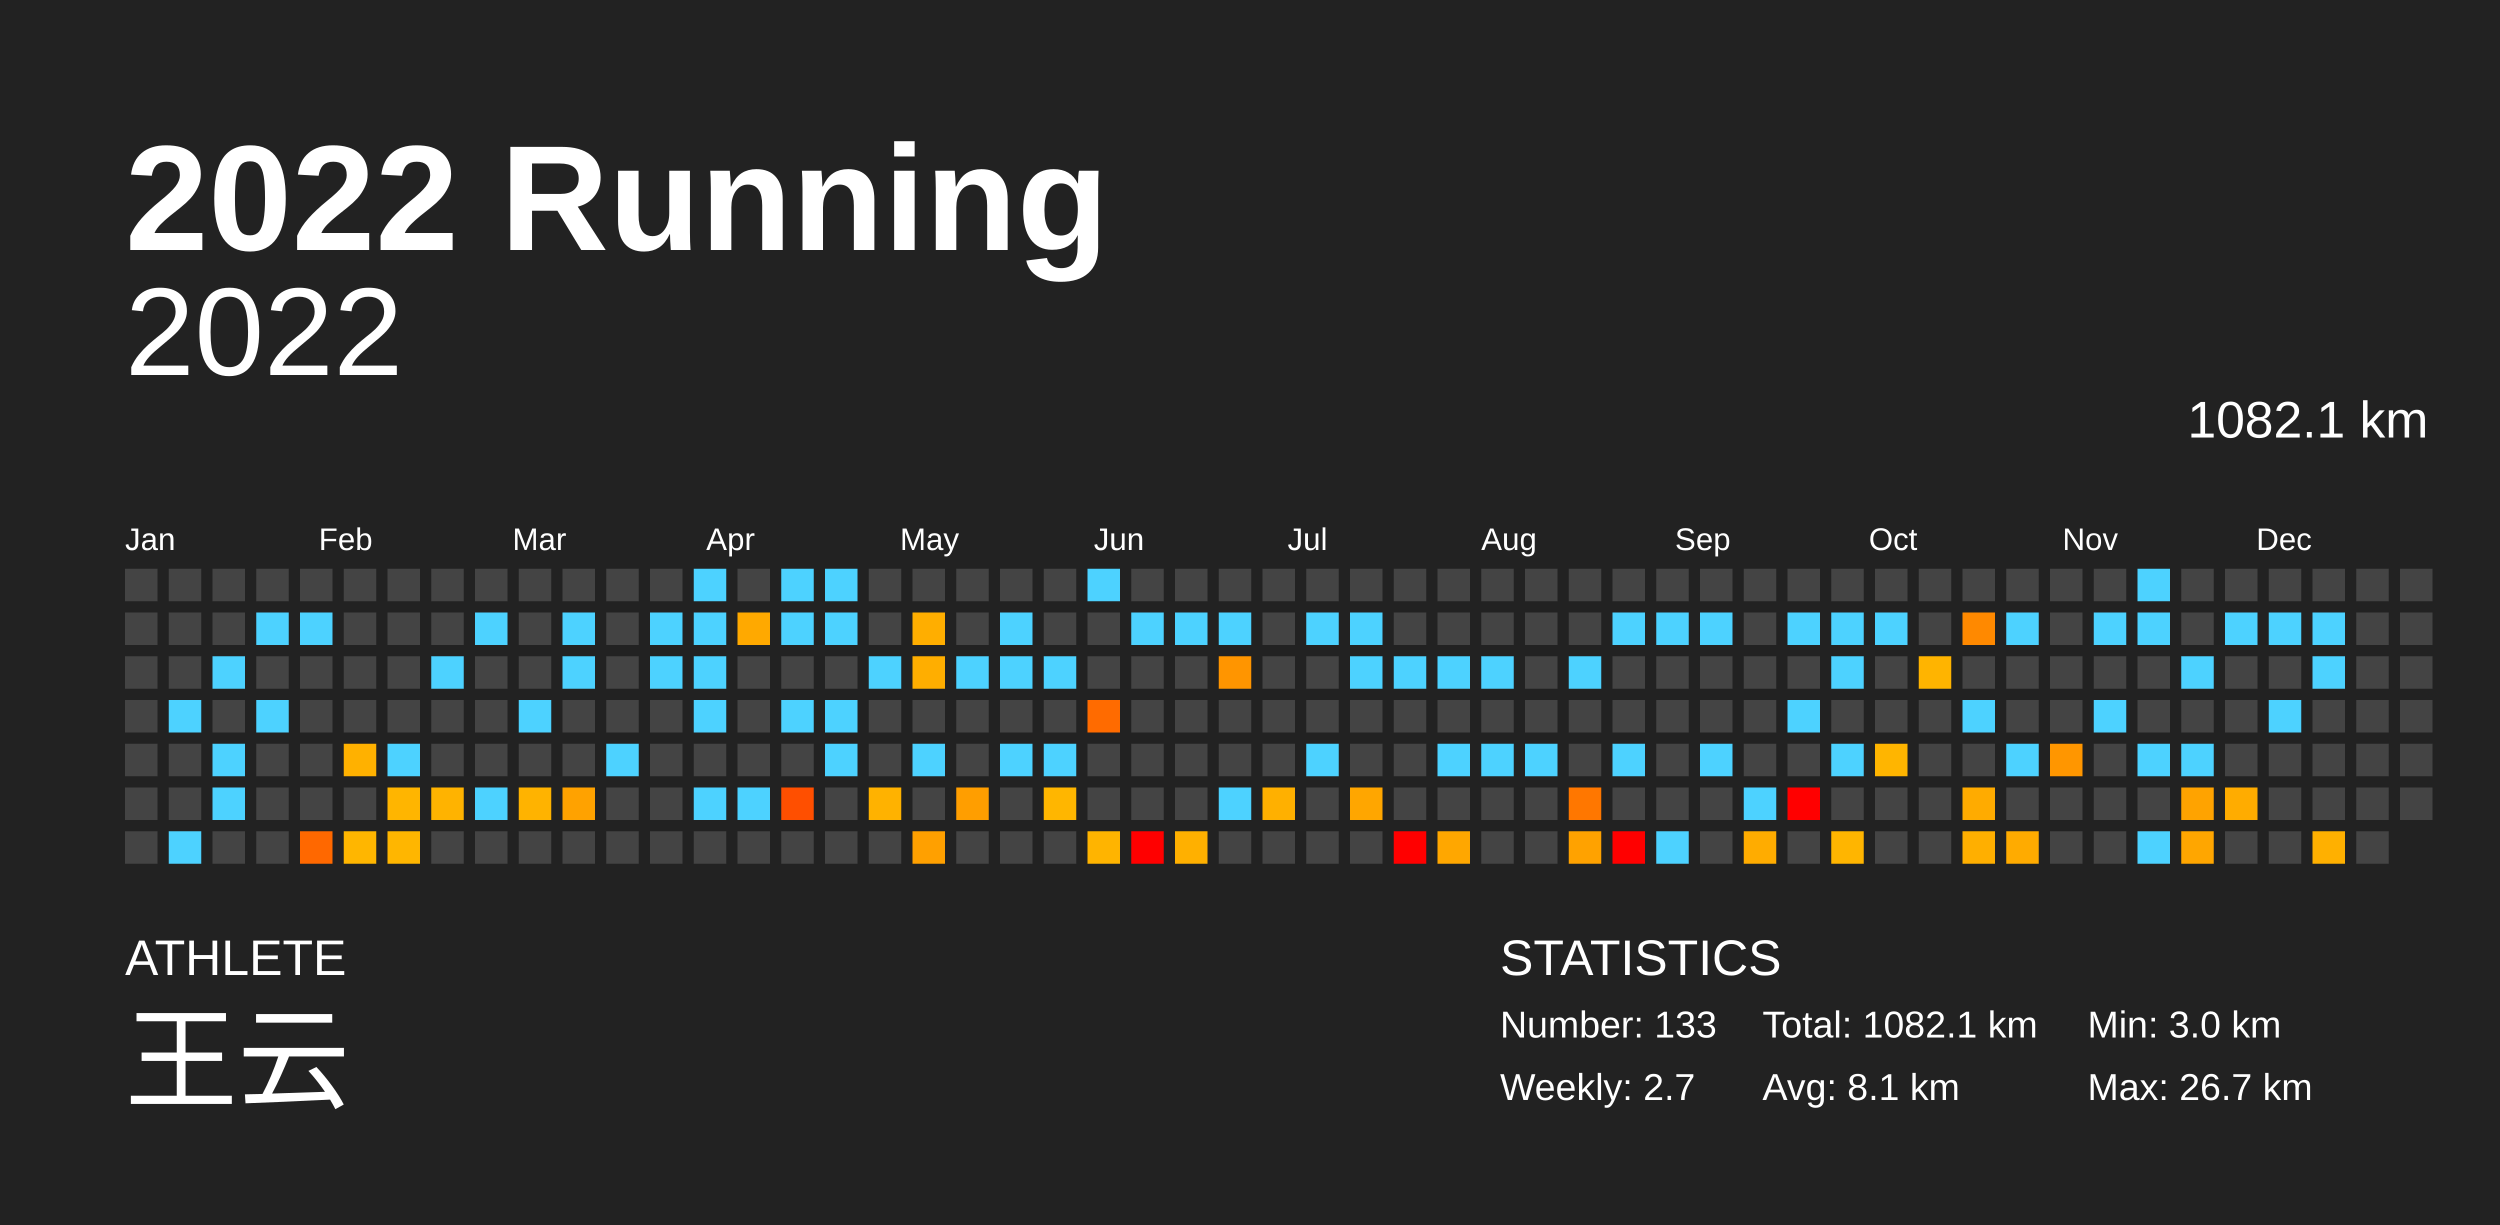
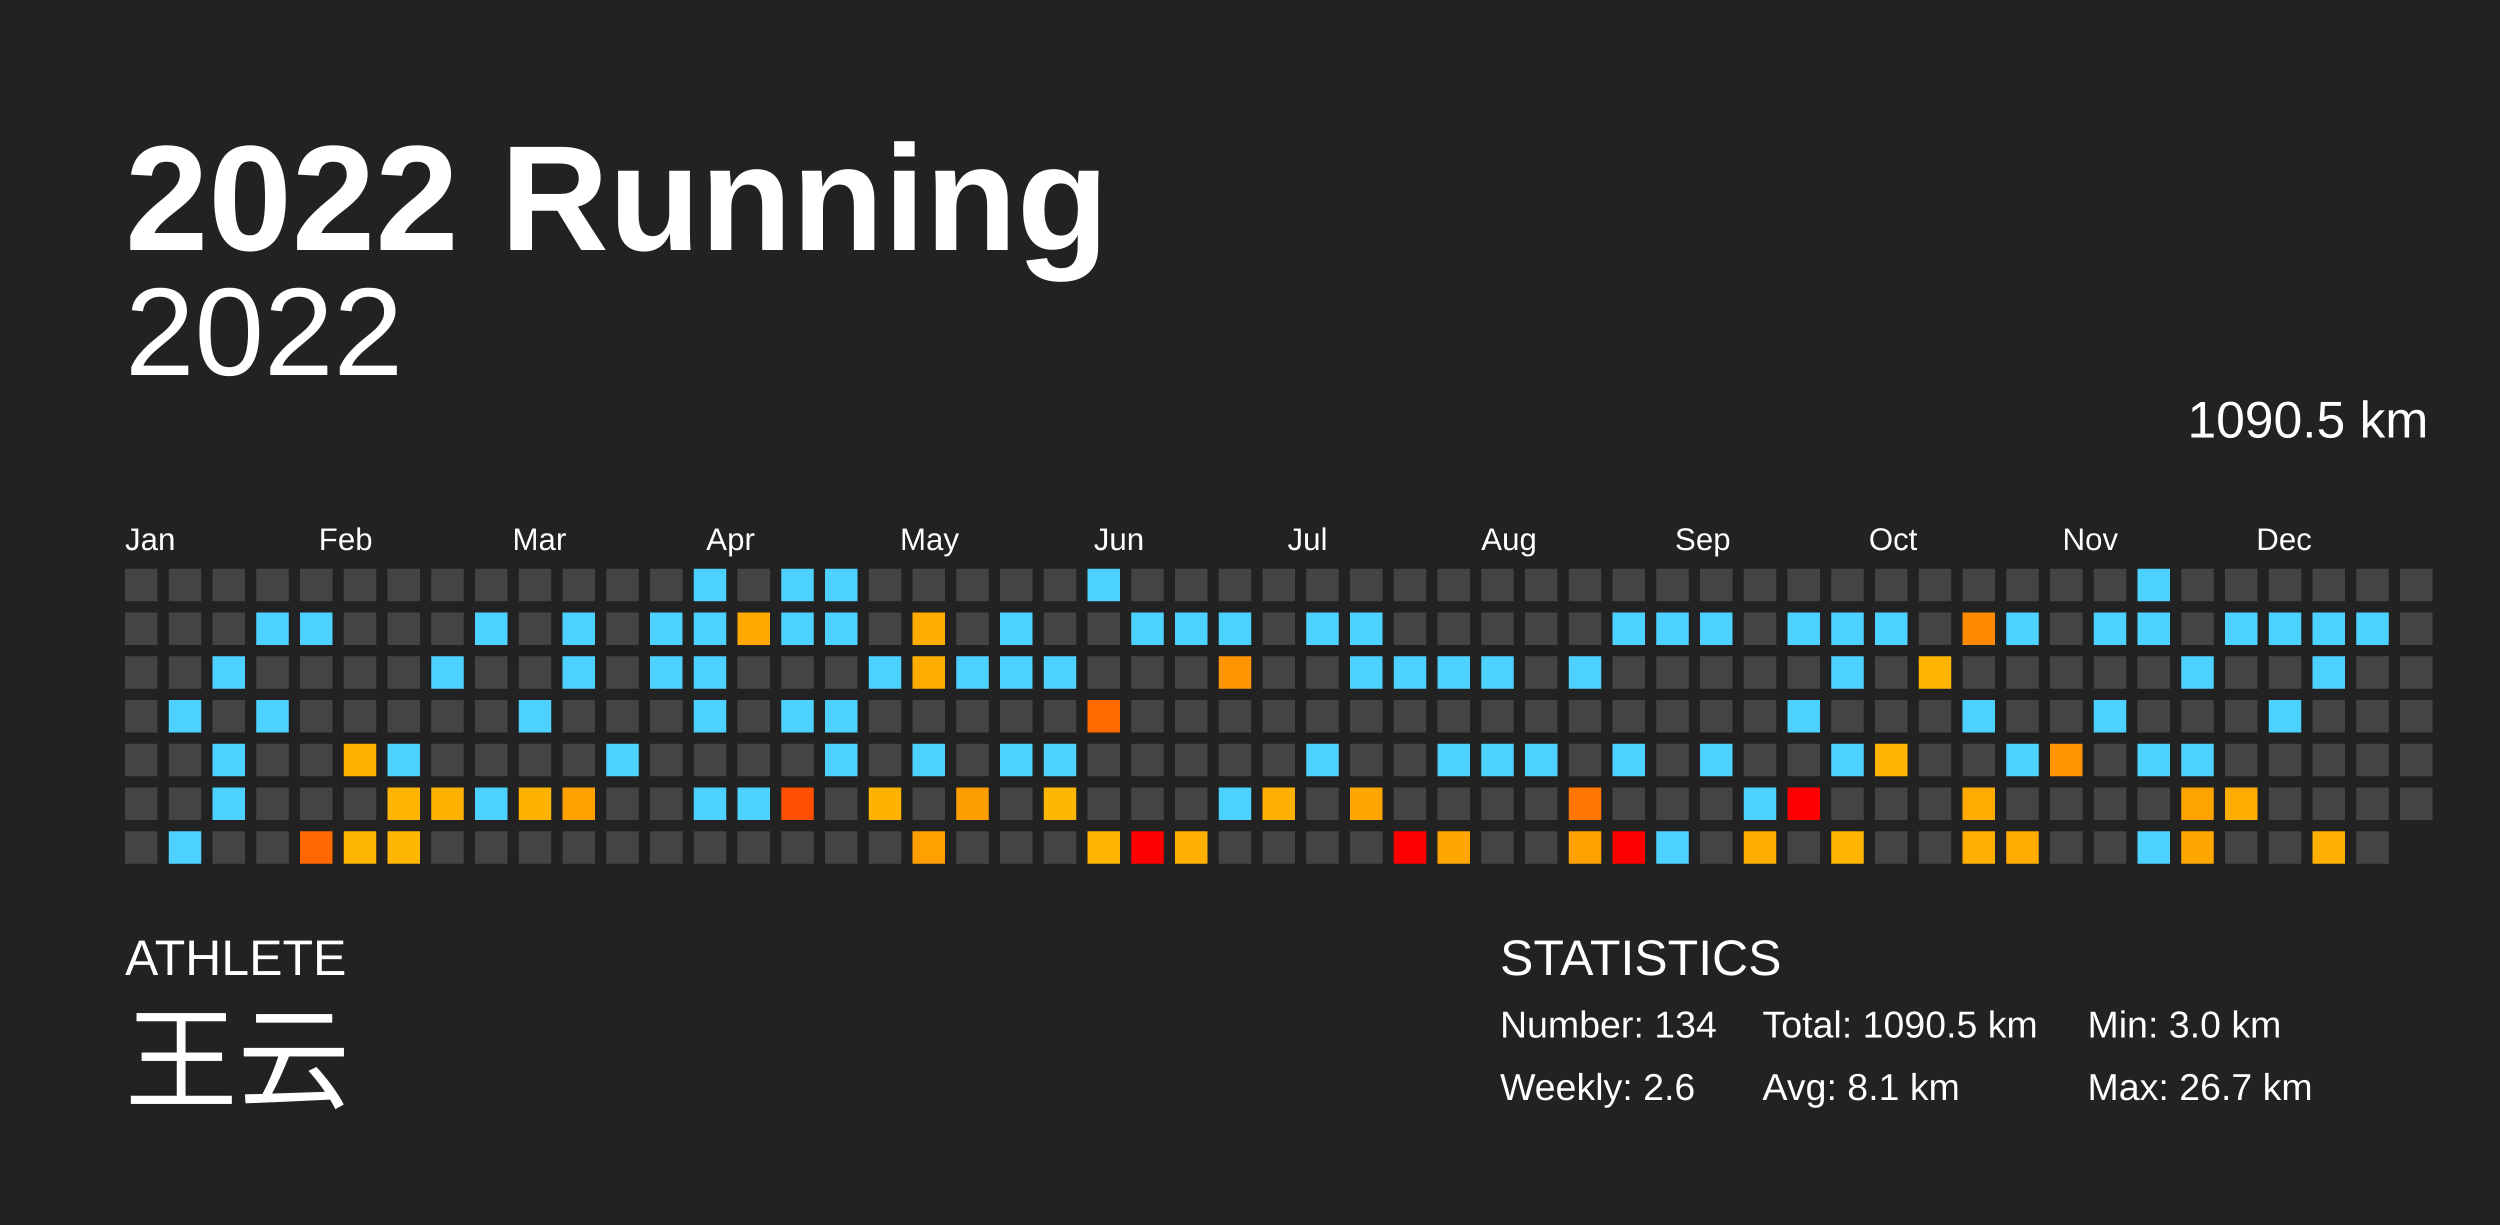
<svg xmlns="http://www.w3.org/2000/svg" baseProfile="full" height="98mm" version="1.1" viewBox="0,0,200,98" width="200mm">
  <defs />
  <rect fill="#222222" height="98" width="200" x="0" y="0" />
  <text fill="#FFFFFF" style="font-size:12px; font-family:Arial; font-weight:bold;" x="10" y="20">2022 Running</text>
  <text fill="#FFFFFF" style="font-size:4px; font-family:Arial" x="10" y="78">ATHLETE</text>
  <text fill="#FFFFFF" style="font-size:9px; font-family:Arial" x="10" y="88">王云</text>
  <text fill="#FFFFFF" style="font-size:4px; font-family:Arial" x="120" y="78">STATISTICS</text>
-   <text fill="#FFFFFF" style="font-size:3px; font-family:Arial" x="120" y="83">Number: 133</text>
-   <text fill="#FFFFFF" style="font-size:3px; font-family:Arial" x="120" y="88">Weekly: 2.7</text>
-   <text fill="#FFFFFF" style="font-size:3px; font-family:Arial" x="141" y="83">Total: 1082.1 km</text>
+   <text fill="#FFFFFF" style="font-size:3px; font-family:Arial" x="120" y="83">Number: 134</text>
+   <text fill="#FFFFFF" style="font-size:3px; font-family:Arial" x="120" y="88">Weekly: 2.6</text>
+   <text fill="#FFFFFF" style="font-size:3px; font-family:Arial" x="141" y="83">Total: 1090.5 km</text>
  <text fill="#FFFFFF" style="font-size:3px; font-family:Arial" x="141" y="88">Avg: 8.1 km</text>
  <text fill="#FFFFFF" style="font-size:3px; font-family:Arial" x="167" y="83">Min: 3.0 km</text>
  <text fill="#FFFFFF" style="font-size:3px; font-family:Arial" x="167" y="88">Max: 26.7 km</text>
  <text alignment-baseline="hanging" fill="#FFFFFF" style="font-size:10.0px; font-family:Arial;" x="10" y="30">2022</text>
-   <text alignment-baseline="hanging" fill="#FFFFFF" style="font-size:4.125px; font-family:Arial;" x="175" y="35">1082.1 km</text>
+   <text alignment-baseline="hanging" fill="#FFFFFF" style="font-size:4.125px; font-family:Arial;" x="175" y="35">1090.5 km</text>
  <text fill="#FFFFFF" style="font-size:2.5px; font-family:Arial" x="10.0" y="44">Jan</text>
  <text fill="#FFFFFF" style="font-size:2.5px; font-family:Arial" x="25.5" y="44">Feb</text>
  <text fill="#FFFFFF" style="font-size:2.5px; font-family:Arial" x="41.0" y="44">Mar</text>
  <text fill="#FFFFFF" style="font-size:2.5px; font-family:Arial" x="56.5" y="44">Apr</text>
  <text fill="#FFFFFF" style="font-size:2.5px; font-family:Arial" x="72.0" y="44">May</text>
  <text fill="#FFFFFF" style="font-size:2.5px; font-family:Arial" x="87.5" y="44">Jun</text>
  <text fill="#FFFFFF" style="font-size:2.5px; font-family:Arial" x="103.0" y="44">Jul</text>
  <text fill="#FFFFFF" style="font-size:2.5px; font-family:Arial" x="118.5" y="44">Aug</text>
  <text fill="#FFFFFF" style="font-size:2.5px; font-family:Arial" x="134.0" y="44">Sep</text>
  <text fill="#FFFFFF" style="font-size:2.5px; font-family:Arial" x="149.5" y="44">Oct</text>
  <text fill="#FFFFFF" style="font-size:2.5px; font-family:Arial" x="165.0" y="44">Nov</text>
  <text fill="#FFFFFF" style="font-size:2.5px; font-family:Arial" x="180.5" y="44">Dec</text>
  <rect fill="#444444" height="2.6" width="2.6" x="10.0" y="45.5" />
  <rect fill="#444444" height="2.6" width="2.6" x="10.0" y="49.0" />
  <rect fill="#444444" height="2.6" width="2.6" x="10.0" y="52.5" />
  <rect fill="#444444" height="2.6" width="2.6" x="10.0" y="56.0" />
  <rect fill="#444444" height="2.6" width="2.6" x="10.0" y="59.5" />
  <rect fill="#444444" height="2.6" width="2.6" x="10.0" y="63.0" />
  <rect fill="#444444" height="2.6" width="2.6" x="10.0" y="66.5" />
  <rect fill="#444444" height="2.6" width="2.6" x="13.5" y="45.5" />
  <rect fill="#444444" height="2.6" width="2.6" x="13.5" y="49.0" />
  <rect fill="#444444" height="2.6" width="2.6" x="13.5" y="52.5" />
  <rect fill="#4dd2ff" height="2.6" width="2.6" x="13.5" y="56.0" />
  <rect fill="#444444" height="2.6" width="2.6" x="13.5" y="59.5" />
  <rect fill="#444444" height="2.6" width="2.6" x="13.5" y="63.0" />
  <rect fill="#4dd2ff" height="2.6" width="2.6" x="13.5" y="66.5" />
  <rect fill="#444444" height="2.6" width="2.6" x="17.0" y="45.5" />
  <rect fill="#444444" height="2.6" width="2.6" x="17.0" y="49.0" />
  <rect fill="#4dd2ff" height="2.6" width="2.6" x="17.0" y="52.5" />
  <rect fill="#444444" height="2.6" width="2.6" x="17.0" y="56.0" />
  <rect fill="#4dd2ff" height="2.6" width="2.6" x="17.0" y="59.5" />
  <rect fill="#4dd2ff" height="2.6" width="2.6" x="17.0" y="63.0" />
  <rect fill="#444444" height="2.6" width="2.6" x="17.0" y="66.5" />
  <rect fill="#444444" height="2.6" width="2.6" x="20.5" y="45.5" />
  <rect fill="#4dd2ff" height="2.6" width="2.6" x="20.5" y="49.0" />
  <rect fill="#444444" height="2.6" width="2.6" x="20.5" y="52.5" />
  <rect fill="#4dd2ff" height="2.6" width="2.6" x="20.5" y="56.0" />
  <rect fill="#444444" height="2.6" width="2.6" x="20.5" y="59.5" />
  <rect fill="#444444" height="2.6" width="2.6" x="20.5" y="63.0" />
  <rect fill="#444444" height="2.6" width="2.6" x="20.5" y="66.5" />
  <rect fill="#444444" height="2.6" width="2.6" x="24.0" y="45.5" />
  <rect fill="#4dd2ff" height="2.6" width="2.6" x="24.0" y="49.0" />
  <rect fill="#444444" height="2.6" width="2.6" x="24.0" y="52.5" />
  <rect fill="#444444" height="2.6" width="2.6" x="24.0" y="56.0" />
  <rect fill="#444444" height="2.6" width="2.6" x="24.0" y="59.5" />
  <rect fill="#444444" height="2.6" width="2.6" x="24.0" y="63.0" />
  <rect fill="#ff6800" height="2.6" width="2.6" x="24.0" y="66.5" />
  <rect fill="#444444" height="2.6" width="2.6" x="27.5" y="45.5" />
  <rect fill="#444444" height="2.6" width="2.6" x="27.5" y="49.0" />
  <rect fill="#444444" height="2.6" width="2.6" x="27.5" y="52.5" />
  <rect fill="#444444" height="2.6" width="2.6" x="27.5" y="56.0" />
  <rect fill="#ffb100" height="2.6" width="2.6" x="27.5" y="59.5" />
  <rect fill="#444444" height="2.6" width="2.6" x="27.5" y="63.0" />
  <rect fill="#ffb600" height="2.6" width="2.6" x="27.5" y="66.5" />
  <rect fill="#444444" height="2.6" width="2.6" x="31.0" y="45.5" />
  <rect fill="#444444" height="2.6" width="2.6" x="31.0" y="49.0" />
  <rect fill="#444444" height="2.6" width="2.6" x="31.0" y="52.5" />
  <rect fill="#444444" height="2.6" width="2.6" x="31.0" y="56.0" />
  <rect fill="#4dd2ff" height="2.6" width="2.6" x="31.0" y="59.5" />
  <rect fill="#ffb500" height="2.6" width="2.6" x="31.0" y="63.0" />
  <rect fill="#ffb600" height="2.6" width="2.6" x="31.0" y="66.5" />
  <rect fill="#444444" height="2.6" width="2.6" x="34.5" y="45.5" />
  <rect fill="#444444" height="2.6" width="2.6" x="34.5" y="49.0" />
  <rect fill="#4dd2ff" height="2.6" width="2.6" x="34.5" y="52.5" />
  <rect fill="#444444" height="2.6" width="2.6" x="34.5" y="56.0" />
  <rect fill="#444444" height="2.6" width="2.6" x="34.5" y="59.5" />
  <rect fill="#ffb300" height="2.6" width="2.6" x="34.5" y="63.0" />
  <rect fill="#444444" height="2.6" width="2.6" x="34.5" y="66.5" />
  <rect fill="#444444" height="2.6" width="2.6" x="38.0" y="45.5" />
  <rect fill="#4dd2ff" height="2.6" width="2.6" x="38.0" y="49.0" />
  <rect fill="#444444" height="2.6" width="2.6" x="38.0" y="52.5" />
  <rect fill="#444444" height="2.6" width="2.6" x="38.0" y="56.0" />
  <rect fill="#444444" height="2.6" width="2.6" x="38.0" y="59.5" />
  <rect fill="#4dd2ff" height="2.6" width="2.6" x="38.0" y="63.0" />
  <rect fill="#444444" height="2.6" width="2.6" x="38.0" y="66.5" />
  <rect fill="#444444" height="2.6" width="2.6" x="41.5" y="45.5" />
  <rect fill="#444444" height="2.6" width="2.6" x="41.5" y="49.0" />
  <rect fill="#444444" height="2.6" width="2.6" x="41.5" y="52.5" />
  <rect fill="#4dd2ff" height="2.6" width="2.6" x="41.5" y="56.0" />
  <rect fill="#444444" height="2.6" width="2.6" x="41.5" y="59.5" />
  <rect fill="#ffb300" height="2.6" width="2.6" x="41.5" y="63.0" />
  <rect fill="#444444" height="2.6" width="2.6" x="41.5" y="66.5" />
  <rect fill="#444444" height="2.6" width="2.6" x="45.0" y="45.5" />
  <rect fill="#4dd2ff" height="2.6" width="2.6" x="45.0" y="49.0" />
  <rect fill="#4dd2ff" height="2.6" width="2.6" x="45.0" y="52.5" />
  <rect fill="#444444" height="2.6" width="2.6" x="45.0" y="56.0" />
  <rect fill="#444444" height="2.6" width="2.6" x="45.0" y="59.5" />
  <rect fill="#ffa200" height="2.6" width="2.6" x="45.0" y="63.0" />
  <rect fill="#444444" height="2.6" width="2.6" x="45.0" y="66.5" />
  <rect fill="#444444" height="2.6" width="2.6" x="48.5" y="45.5" />
  <rect fill="#444444" height="2.6" width="2.6" x="48.5" y="49.0" />
  <rect fill="#444444" height="2.6" width="2.6" x="48.5" y="52.5" />
  <rect fill="#444444" height="2.6" width="2.6" x="48.5" y="56.0" />
  <rect fill="#4dd2ff" height="2.6" width="2.6" x="48.5" y="59.5" />
  <rect fill="#444444" height="2.6" width="2.6" x="48.5" y="63.0" />
  <rect fill="#444444" height="2.6" width="2.6" x="48.5" y="66.5" />
  <rect fill="#444444" height="2.6" width="2.6" x="52.0" y="45.5" />
  <rect fill="#4dd2ff" height="2.6" width="2.6" x="52.0" y="49.0" />
  <rect fill="#4dd2ff" height="2.6" width="2.6" x="52.0" y="52.5" />
  <rect fill="#444444" height="2.6" width="2.6" x="52.0" y="56.0" />
  <rect fill="#444444" height="2.6" width="2.6" x="52.0" y="59.5" />
  <rect fill="#444444" height="2.6" width="2.6" x="52.0" y="63.0" />
  <rect fill="#444444" height="2.6" width="2.6" x="52.0" y="66.5" />
  <rect fill="#4dd2ff" height="2.6" width="2.6" x="55.5" y="45.5" />
  <rect fill="#4dd2ff" height="2.6" width="2.6" x="55.5" y="49.0" />
  <rect fill="#4dd2ff" height="2.6" width="2.6" x="55.5" y="52.5" />
  <rect fill="#4dd2ff" height="2.6" width="2.6" x="55.5" y="56.0" />
  <rect fill="#444444" height="2.6" width="2.6" x="55.5" y="59.5" />
  <rect fill="#4dd2ff" height="2.6" width="2.6" x="55.5" y="63.0" />
  <rect fill="#444444" height="2.6" width="2.6" x="55.5" y="66.5" />
  <rect fill="#444444" height="2.6" width="2.6" x="59.0" y="45.5" />
  <rect fill="#ffa900" height="2.6" width="2.6" x="59.0" y="49.0" />
  <rect fill="#444444" height="2.6" width="2.6" x="59.0" y="52.5" />
  <rect fill="#444444" height="2.6" width="2.6" x="59.0" y="56.0" />
  <rect fill="#444444" height="2.6" width="2.6" x="59.0" y="59.5" />
  <rect fill="#4dd2ff" height="2.6" width="2.6" x="59.0" y="63.0" />
  <rect fill="#444444" height="2.6" width="2.6" x="59.0" y="66.5" />
  <rect fill="#4dd2ff" height="2.6" width="2.6" x="62.5" y="45.5" />
  <rect fill="#4dd2ff" height="2.6" width="2.6" x="62.5" y="49.0" />
  <rect fill="#444444" height="2.6" width="2.6" x="62.5" y="52.5" />
  <rect fill="#4dd2ff" height="2.6" width="2.6" x="62.5" y="56.0" />
  <rect fill="#444444" height="2.6" width="2.6" x="62.5" y="59.5" />
  <rect fill="#ff4f00" height="2.6" width="2.6" x="62.5" y="63.0" />
  <rect fill="#444444" height="2.6" width="2.6" x="62.5" y="66.5" />
  <rect fill="#4dd2ff" height="2.6" width="2.6" x="66.0" y="45.5" />
  <rect fill="#4dd2ff" height="2.6" width="2.6" x="66.0" y="49.0" />
  <rect fill="#444444" height="2.6" width="2.6" x="66.0" y="52.5" />
  <rect fill="#4dd2ff" height="2.6" width="2.6" x="66.0" y="56.0" />
  <rect fill="#4dd2ff" height="2.6" width="2.6" x="66.0" y="59.5" />
  <rect fill="#444444" height="2.6" width="2.6" x="66.0" y="63.0" />
  <rect fill="#444444" height="2.6" width="2.6" x="66.0" y="66.5" />
  <rect fill="#444444" height="2.6" width="2.6" x="69.5" y="45.5" />
  <rect fill="#444444" height="2.6" width="2.6" x="69.5" y="49.0" />
  <rect fill="#4dd2ff" height="2.6" width="2.6" x="69.5" y="52.5" />
  <rect fill="#444444" height="2.6" width="2.6" x="69.5" y="56.0" />
  <rect fill="#444444" height="2.6" width="2.6" x="69.5" y="59.5" />
  <rect fill="#ffb200" height="2.6" width="2.6" x="69.5" y="63.0" />
  <rect fill="#444444" height="2.6" width="2.6" x="69.5" y="66.5" />
  <rect fill="#444444" height="2.6" width="2.6" x="73.0" y="45.5" />
  <rect fill="#ffae00" height="2.6" width="2.6" x="73.0" y="49.0" />
  <rect fill="#ffae00" height="2.6" width="2.6" x="73.0" y="52.5" />
  <rect fill="#444444" height="2.6" width="2.6" x="73.0" y="56.0" />
  <rect fill="#4dd2ff" height="2.6" width="2.6" x="73.0" y="59.5" />
  <rect fill="#444444" height="2.6" width="2.6" x="73.0" y="63.0" />
  <rect fill="#ffa000" height="2.6" width="2.6" x="73.0" y="66.5" />
  <rect fill="#444444" height="2.6" width="2.6" x="76.5" y="45.5" />
  <rect fill="#444444" height="2.6" width="2.6" x="76.5" y="49.0" />
  <rect fill="#4dd2ff" height="2.6" width="2.6" x="76.5" y="52.5" />
  <rect fill="#444444" height="2.6" width="2.6" x="76.5" y="56.0" />
  <rect fill="#444444" height="2.6" width="2.6" x="76.5" y="59.5" />
  <rect fill="#ff9e00" height="2.6" width="2.6" x="76.5" y="63.0" />
  <rect fill="#444444" height="2.6" width="2.6" x="76.5" y="66.5" />
  <rect fill="#444444" height="2.6" width="2.6" x="80.0" y="45.5" />
  <rect fill="#4dd2ff" height="2.6" width="2.6" x="80.0" y="49.0" />
  <rect fill="#4dd2ff" height="2.6" width="2.6" x="80.0" y="52.5" />
  <rect fill="#444444" height="2.6" width="2.6" x="80.0" y="56.0" />
  <rect fill="#4dd2ff" height="2.6" width="2.6" x="80.0" y="59.5" />
  <rect fill="#444444" height="2.6" width="2.6" x="80.0" y="63.0" />
  <rect fill="#444444" height="2.6" width="2.6" x="80.0" y="66.5" />
  <rect fill="#444444" height="2.6" width="2.6" x="83.5" y="45.5" />
  <rect fill="#444444" height="2.6" width="2.6" x="83.5" y="49.0" />
  <rect fill="#4dd2ff" height="2.6" width="2.6" x="83.5" y="52.5" />
  <rect fill="#444444" height="2.6" width="2.6" x="83.5" y="56.0" />
  <rect fill="#4dd2ff" height="2.6" width="2.6" x="83.5" y="59.5" />
  <rect fill="#ffb600" height="2.6" width="2.6" x="83.5" y="63.0" />
  <rect fill="#444444" height="2.6" width="2.6" x="83.5" y="66.5" />
  <rect fill="#4dd2ff" height="2.6" width="2.6" x="87.0" y="45.5" />
  <rect fill="#444444" height="2.6" width="2.6" x="87.0" y="49.0" />
  <rect fill="#444444" height="2.6" width="2.6" x="87.0" y="52.5" />
  <rect fill="#ff6b00" height="2.6" width="2.6" x="87.0" y="56.0" />
  <rect fill="#444444" height="2.6" width="2.6" x="87.0" y="59.5" />
  <rect fill="#444444" height="2.6" width="2.6" x="87.0" y="63.0" />
  <rect fill="#ffb400" height="2.6" width="2.6" x="87.0" y="66.5" />
  <rect fill="#444444" height="2.6" width="2.6" x="90.5" y="45.5" />
  <rect fill="#4dd2ff" height="2.6" width="2.6" x="90.5" y="49.0" />
  <rect fill="#444444" height="2.6" width="2.6" x="90.5" y="52.5" />
  <rect fill="#444444" height="2.6" width="2.6" x="90.5" y="56.0" />
  <rect fill="#444444" height="2.6" width="2.6" x="90.5" y="59.5" />
  <rect fill="#444444" height="2.6" width="2.6" x="90.5" y="63.0" />
  <rect fill="red" height="2.6" width="2.6" x="90.5" y="66.5" />
  <rect fill="#444444" height="2.6" width="2.6" x="94.0" y="45.5" />
  <rect fill="#4dd2ff" height="2.6" width="2.6" x="94.0" y="49.0" />
  <rect fill="#444444" height="2.6" width="2.6" x="94.0" y="52.5" />
  <rect fill="#444444" height="2.6" width="2.6" x="94.0" y="56.0" />
  <rect fill="#444444" height="2.6" width="2.6" x="94.0" y="59.5" />
  <rect fill="#444444" height="2.6" width="2.6" x="94.0" y="63.0" />
  <rect fill="#ffb000" height="2.6" width="2.6" x="94.0" y="66.5" />
  <rect fill="#444444" height="2.6" width="2.6" x="97.5" y="45.5" />
  <rect fill="#4dd2ff" height="2.6" width="2.6" x="97.5" y="49.0" />
  <rect fill="#ff9500" height="2.6" width="2.6" x="97.5" y="52.5" />
  <rect fill="#444444" height="2.6" width="2.6" x="97.5" y="56.0" />
  <rect fill="#444444" height="2.6" width="2.6" x="97.5" y="59.5" />
  <rect fill="#4dd2ff" height="2.6" width="2.6" x="97.5" y="63.0" />
  <rect fill="#444444" height="2.6" width="2.6" x="97.5" y="66.5" />
  <rect fill="#444444" height="2.6" width="2.6" x="101.0" y="45.5" />
  <rect fill="#444444" height="2.6" width="2.6" x="101.0" y="49.0" />
  <rect fill="#444444" height="2.6" width="2.6" x="101.0" y="52.5" />
  <rect fill="#444444" height="2.6" width="2.6" x="101.0" y="56.0" />
  <rect fill="#444444" height="2.6" width="2.6" x="101.0" y="59.5" />
  <rect fill="#ffb000" height="2.6" width="2.6" x="101.0" y="63.0" />
  <rect fill="#444444" height="2.6" width="2.6" x="101.0" y="66.5" />
  <rect fill="#444444" height="2.6" width="2.6" x="104.5" y="45.5" />
  <rect fill="#4dd2ff" height="2.6" width="2.6" x="104.5" y="49.0" />
  <rect fill="#444444" height="2.6" width="2.6" x="104.5" y="52.5" />
  <rect fill="#444444" height="2.6" width="2.6" x="104.5" y="56.0" />
  <rect fill="#4dd2ff" height="2.6" width="2.6" x="104.5" y="59.5" />
  <rect fill="#444444" height="2.6" width="2.6" x="104.5" y="63.0" />
  <rect fill="#444444" height="2.6" width="2.6" x="104.5" y="66.5" />
  <rect fill="#444444" height="2.6" width="2.6" x="108.0" y="45.5" />
  <rect fill="#4dd2ff" height="2.6" width="2.6" x="108.0" y="49.0" />
  <rect fill="#4dd2ff" height="2.6" width="2.6" x="108.0" y="52.5" />
  <rect fill="#444444" height="2.6" width="2.6" x="108.0" y="56.0" />
  <rect fill="#444444" height="2.6" width="2.6" x="108.0" y="59.5" />
  <rect fill="#ffa600" height="2.6" width="2.6" x="108.0" y="63.0" />
  <rect fill="#444444" height="2.6" width="2.6" x="108.0" y="66.5" />
  <rect fill="#444444" height="2.6" width="2.6" x="111.5" y="45.5" />
  <rect fill="#444444" height="2.6" width="2.6" x="111.5" y="49.0" />
  <rect fill="#4dd2ff" height="2.6" width="2.6" x="111.5" y="52.5" />
  <rect fill="#444444" height="2.6" width="2.6" x="111.5" y="56.0" />
  <rect fill="#444444" height="2.6" width="2.6" x="111.5" y="59.5" />
  <rect fill="#444444" height="2.6" width="2.6" x="111.5" y="63.0" />
  <rect fill="red" height="2.6" width="2.6" x="111.5" y="66.5" />
  <rect fill="#444444" height="2.6" width="2.6" x="115.0" y="45.5" />
  <rect fill="#444444" height="2.6" width="2.6" x="115.0" y="49.0" />
  <rect fill="#4dd2ff" height="2.6" width="2.6" x="115.0" y="52.5" />
  <rect fill="#444444" height="2.6" width="2.6" x="115.0" y="56.0" />
  <rect fill="#4dd2ff" height="2.6" width="2.6" x="115.0" y="59.5" />
  <rect fill="#444444" height="2.6" width="2.6" x="115.0" y="63.0" />
  <rect fill="#ffa700" height="2.6" width="2.6" x="115.0" y="66.5" />
  <rect fill="#444444" height="2.6" width="2.6" x="118.5" y="45.5" />
  <rect fill="#444444" height="2.6" width="2.6" x="118.5" y="49.0" />
  <rect fill="#4dd2ff" height="2.6" width="2.6" x="118.5" y="52.5" />
  <rect fill="#444444" height="2.6" width="2.6" x="118.5" y="56.0" />
  <rect fill="#4dd2ff" height="2.6" width="2.6" x="118.5" y="59.5" />
  <rect fill="#444444" height="2.6" width="2.6" x="118.5" y="63.0" />
  <rect fill="#444444" height="2.6" width="2.6" x="118.5" y="66.5" />
  <rect fill="#444444" height="2.6" width="2.6" x="122.0" y="45.5" />
  <rect fill="#444444" height="2.6" width="2.6" x="122.0" y="49.0" />
  <rect fill="#444444" height="2.6" width="2.6" x="122.0" y="52.5" />
  <rect fill="#444444" height="2.6" width="2.6" x="122.0" y="56.0" />
  <rect fill="#4dd2ff" height="2.6" width="2.6" x="122.0" y="59.5" />
  <rect fill="#444444" height="2.6" width="2.6" x="122.0" y="63.0" />
  <rect fill="#444444" height="2.6" width="2.6" x="122.0" y="66.5" />
  <rect fill="#444444" height="2.6" width="2.6" x="125.5" y="45.5" />
  <rect fill="#444444" height="2.6" width="2.6" x="125.5" y="49.0" />
  <rect fill="#4dd2ff" height="2.6" width="2.6" x="125.5" y="52.5" />
  <rect fill="#444444" height="2.6" width="2.6" x="125.5" y="56.0" />
  <rect fill="#444444" height="2.6" width="2.6" x="125.5" y="59.5" />
  <rect fill="#ff7700" height="2.6" width="2.6" x="125.5" y="63.0" />
  <rect fill="#ffa200" height="2.6" width="2.6" x="125.5" y="66.5" />
  <rect fill="#444444" height="2.6" width="2.6" x="129.0" y="45.5" />
  <rect fill="#4dd2ff" height="2.6" width="2.6" x="129.0" y="49.0" />
  <rect fill="#444444" height="2.6" width="2.6" x="129.0" y="52.5" />
  <rect fill="#444444" height="2.6" width="2.6" x="129.0" y="56.0" />
  <rect fill="#4dd2ff" height="2.6" width="2.6" x="129.0" y="59.5" />
  <rect fill="#444444" height="2.6" width="2.6" x="129.0" y="63.0" />
  <rect fill="red" height="2.6" width="2.6" x="129.0" y="66.5" />
  <rect fill="#444444" height="2.6" width="2.6" x="132.5" y="45.5" />
  <rect fill="#4dd2ff" height="2.6" width="2.6" x="132.5" y="49.0" />
  <rect fill="#444444" height="2.6" width="2.6" x="132.5" y="52.5" />
  <rect fill="#444444" height="2.6" width="2.6" x="132.5" y="56.0" />
  <rect fill="#444444" height="2.6" width="2.6" x="132.5" y="59.5" />
  <rect fill="#444444" height="2.6" width="2.6" x="132.5" y="63.0" />
  <rect fill="#4dd2ff" height="2.6" width="2.6" x="132.5" y="66.5" />
  <rect fill="#444444" height="2.6" width="2.6" x="136.0" y="45.5" />
  <rect fill="#4dd2ff" height="2.6" width="2.6" x="136.0" y="49.0" />
  <rect fill="#444444" height="2.6" width="2.6" x="136.0" y="52.5" />
  <rect fill="#444444" height="2.6" width="2.6" x="136.0" y="56.0" />
  <rect fill="#4dd2ff" height="2.6" width="2.6" x="136.0" y="59.5" />
  <rect fill="#444444" height="2.6" width="2.6" x="136.0" y="63.0" />
  <rect fill="#444444" height="2.6" width="2.6" x="136.0" y="66.5" />
  <rect fill="#444444" height="2.6" width="2.6" x="139.5" y="45.5" />
  <rect fill="#444444" height="2.6" width="2.6" x="139.5" y="49.0" />
  <rect fill="#444444" height="2.6" width="2.6" x="139.5" y="52.5" />
  <rect fill="#444444" height="2.6" width="2.6" x="139.5" y="56.0" />
  <rect fill="#444444" height="2.6" width="2.6" x="139.5" y="59.5" />
  <rect fill="#4dd2ff" height="2.6" width="2.6" x="139.5" y="63.0" />
  <rect fill="#ffac00" height="2.6" width="2.6" x="139.5" y="66.5" />
  <rect fill="#444444" height="2.6" width="2.6" x="143.0" y="45.5" />
  <rect fill="#4dd2ff" height="2.6" width="2.6" x="143.0" y="49.0" />
  <rect fill="#444444" height="2.6" width="2.6" x="143.0" y="52.5" />
  <rect fill="#4dd2ff" height="2.6" width="2.6" x="143.0" y="56.0" />
  <rect fill="#444444" height="2.6" width="2.6" x="143.0" y="59.5" />
  <rect fill="red" height="2.6" width="2.6" x="143.0" y="63.0" />
  <rect fill="#444444" height="2.6" width="2.6" x="143.0" y="66.5" />
  <rect fill="#444444" height="2.6" width="2.6" x="146.5" y="45.5" />
  <rect fill="#4dd2ff" height="2.6" width="2.6" x="146.5" y="49.0" />
  <rect fill="#4dd2ff" height="2.6" width="2.6" x="146.5" y="52.5" />
  <rect fill="#444444" height="2.6" width="2.6" x="146.5" y="56.0" />
  <rect fill="#4dd2ff" height="2.6" width="2.6" x="146.5" y="59.5" />
  <rect fill="#444444" height="2.6" width="2.6" x="146.5" y="63.0" />
  <rect fill="#ffb500" height="2.6" width="2.6" x="146.5" y="66.5" />
  <rect fill="#444444" height="2.6" width="2.6" x="150.0" y="45.5" />
  <rect fill="#4dd2ff" height="2.6" width="2.6" x="150.0" y="49.0" />
  <rect fill="#444444" height="2.6" width="2.6" x="150.0" y="52.5" />
  <rect fill="#444444" height="2.6" width="2.6" x="150.0" y="56.0" />
  <rect fill="#ffb500" height="2.6" width="2.6" x="150.0" y="59.5" />
  <rect fill="#444444" height="2.6" width="2.6" x="150.0" y="63.0" />
  <rect fill="#444444" height="2.6" width="2.6" x="150.0" y="66.5" />
  <rect fill="#444444" height="2.6" width="2.6" x="153.5" y="45.5" />
  <rect fill="#444444" height="2.6" width="2.6" x="153.5" y="49.0" />
  <rect fill="#ffb400" height="2.6" width="2.6" x="153.5" y="52.5" />
  <rect fill="#444444" height="2.6" width="2.6" x="153.5" y="56.0" />
  <rect fill="#444444" height="2.6" width="2.6" x="153.5" y="59.5" />
  <rect fill="#444444" height="2.6" width="2.6" x="153.5" y="63.0" />
  <rect fill="#444444" height="2.6" width="2.6" x="153.5" y="66.5" />
  <rect fill="#444444" height="2.6" width="2.6" x="157.0" y="45.5" />
  <rect fill="#ff8900" height="2.6" width="2.6" x="157.0" y="49.0" />
  <rect fill="#444444" height="2.6" width="2.6" x="157.0" y="52.5" />
  <rect fill="#4dd2ff" height="2.6" width="2.6" x="157.0" y="56.0" />
  <rect fill="#444444" height="2.6" width="2.6" x="157.0" y="59.5" />
  <rect fill="#ffab00" height="2.6" width="2.6" x="157.0" y="63.0" />
  <rect fill="#ffaf00" height="2.6" width="2.6" x="157.0" y="66.5" />
  <rect fill="#444444" height="2.6" width="2.6" x="160.5" y="45.5" />
  <rect fill="#4dd2ff" height="2.6" width="2.6" x="160.5" y="49.0" />
  <rect fill="#444444" height="2.6" width="2.6" x="160.5" y="52.5" />
  <rect fill="#444444" height="2.6" width="2.6" x="160.5" y="56.0" />
  <rect fill="#4dd2ff" height="2.6" width="2.6" x="160.5" y="59.5" />
  <rect fill="#444444" height="2.6" width="2.6" x="160.5" y="63.0" />
  <rect fill="#ffab00" height="2.6" width="2.6" x="160.5" y="66.5" />
  <rect fill="#444444" height="2.6" width="2.6" x="164.0" y="45.5" />
  <rect fill="#444444" height="2.6" width="2.6" x="164.0" y="49.0" />
  <rect fill="#444444" height="2.6" width="2.6" x="164.0" y="52.5" />
  <rect fill="#444444" height="2.6" width="2.6" x="164.0" y="56.0" />
  <rect fill="#ff9600" height="2.6" width="2.6" x="164.0" y="59.5" />
  <rect fill="#444444" height="2.6" width="2.6" x="164.0" y="63.0" />
  <rect fill="#444444" height="2.6" width="2.6" x="164.0" y="66.5" />
  <rect fill="#444444" height="2.6" width="2.6" x="167.5" y="45.5" />
  <rect fill="#4dd2ff" height="2.6" width="2.6" x="167.5" y="49.0" />
  <rect fill="#444444" height="2.6" width="2.6" x="167.5" y="52.5" />
  <rect fill="#4dd2ff" height="2.6" width="2.6" x="167.5" y="56.0" />
  <rect fill="#444444" height="2.6" width="2.6" x="167.5" y="59.5" />
  <rect fill="#444444" height="2.6" width="2.6" x="167.5" y="63.0" />
  <rect fill="#444444" height="2.6" width="2.6" x="167.5" y="66.5" />
  <rect fill="#4dd2ff" height="2.6" width="2.6" x="171.0" y="45.5" />
  <rect fill="#4dd2ff" height="2.6" width="2.6" x="171.0" y="49.0" />
  <rect fill="#444444" height="2.6" width="2.6" x="171.0" y="52.5" />
  <rect fill="#444444" height="2.6" width="2.6" x="171.0" y="56.0" />
  <rect fill="#4dd2ff" height="2.6" width="2.6" x="171.0" y="59.5" />
  <rect fill="#444444" height="2.6" width="2.6" x="171.0" y="63.0" />
  <rect fill="#4dd2ff" height="2.6" width="2.6" x="171.0" y="66.5" />
  <rect fill="#444444" height="2.6" width="2.6" x="174.5" y="45.5" />
  <rect fill="#444444" height="2.6" width="2.6" x="174.5" y="49.0" />
  <rect fill="#4dd2ff" height="2.6" width="2.6" x="174.5" y="52.5" />
  <rect fill="#444444" height="2.6" width="2.6" x="174.5" y="56.0" />
  <rect fill="#4dd2ff" height="2.6" width="2.6" x="174.5" y="59.5" />
  <rect fill="#ffa300" height="2.6" width="2.6" x="174.5" y="63.0" />
  <rect fill="#ffa600" height="2.6" width="2.6" x="174.5" y="66.5" />
  <rect fill="#444444" height="2.6" width="2.6" x="178.0" y="45.5" />
  <rect fill="#4dd2ff" height="2.6" width="2.6" x="178.0" y="49.0" />
  <rect fill="#444444" height="2.6" width="2.6" x="178.0" y="52.5" />
  <rect fill="#444444" height="2.6" width="2.6" x="178.0" y="56.0" />
  <rect fill="#444444" height="2.6" width="2.6" x="178.0" y="59.5" />
  <rect fill="#ffac00" height="2.6" width="2.6" x="178.0" y="63.0" />
  <rect fill="#444444" height="2.6" width="2.6" x="178.0" y="66.5" />
  <rect fill="#444444" height="2.6" width="2.6" x="181.5" y="45.5" />
  <rect fill="#4dd2ff" height="2.6" width="2.6" x="181.5" y="49.0" />
  <rect fill="#444444" height="2.6" width="2.6" x="181.5" y="52.5" />
  <rect fill="#4dd2ff" height="2.6" width="2.6" x="181.5" y="56.0" />
  <rect fill="#444444" height="2.6" width="2.6" x="181.5" y="59.5" />
  <rect fill="#444444" height="2.6" width="2.6" x="181.5" y="63.0" />
  <rect fill="#444444" height="2.6" width="2.6" x="181.5" y="66.5" />
  <rect fill="#444444" height="2.6" width="2.6" x="185.0" y="45.5" />
  <rect fill="#4dd2ff" height="2.6" width="2.6" x="185.0" y="49.0" />
  <rect fill="#4dd2ff" height="2.6" width="2.6" x="185.0" y="52.5" />
  <rect fill="#444444" height="2.6" width="2.6" x="185.0" y="56.0" />
  <rect fill="#444444" height="2.6" width="2.6" x="185.0" y="59.5" />
  <rect fill="#444444" height="2.6" width="2.6" x="185.0" y="63.0" />
  <rect fill="#ffb000" height="2.6" width="2.6" x="185.0" y="66.5" />
  <rect fill="#444444" height="2.6" width="2.6" x="188.5" y="45.5" />
-   <rect fill="#444444" height="2.6" width="2.6" x="188.5" y="49.0" />
+   <rect fill="#4dd2ff" height="2.6" width="2.6" x="188.5" y="49.0" />
  <rect fill="#444444" height="2.6" width="2.6" x="188.5" y="52.5" />
  <rect fill="#444444" height="2.6" width="2.6" x="188.5" y="56.0" />
  <rect fill="#444444" height="2.6" width="2.6" x="188.5" y="59.5" />
  <rect fill="#444444" height="2.6" width="2.6" x="188.5" y="63.0" />
  <rect fill="#444444" height="2.6" width="2.6" x="188.5" y="66.5" />
  <rect fill="#444444" height="2.6" width="2.6" x="192.0" y="45.5" />
  <rect fill="#444444" height="2.6" width="2.6" x="192.0" y="49.0" />
  <rect fill="#444444" height="2.6" width="2.6" x="192.0" y="52.5" />
  <rect fill="#444444" height="2.6" width="2.6" x="192.0" y="56.0" />
  <rect fill="#444444" height="2.6" width="2.6" x="192.0" y="59.5" />
  <rect fill="#444444" height="2.6" width="2.6" x="192.0" y="63.0" />
</svg>
